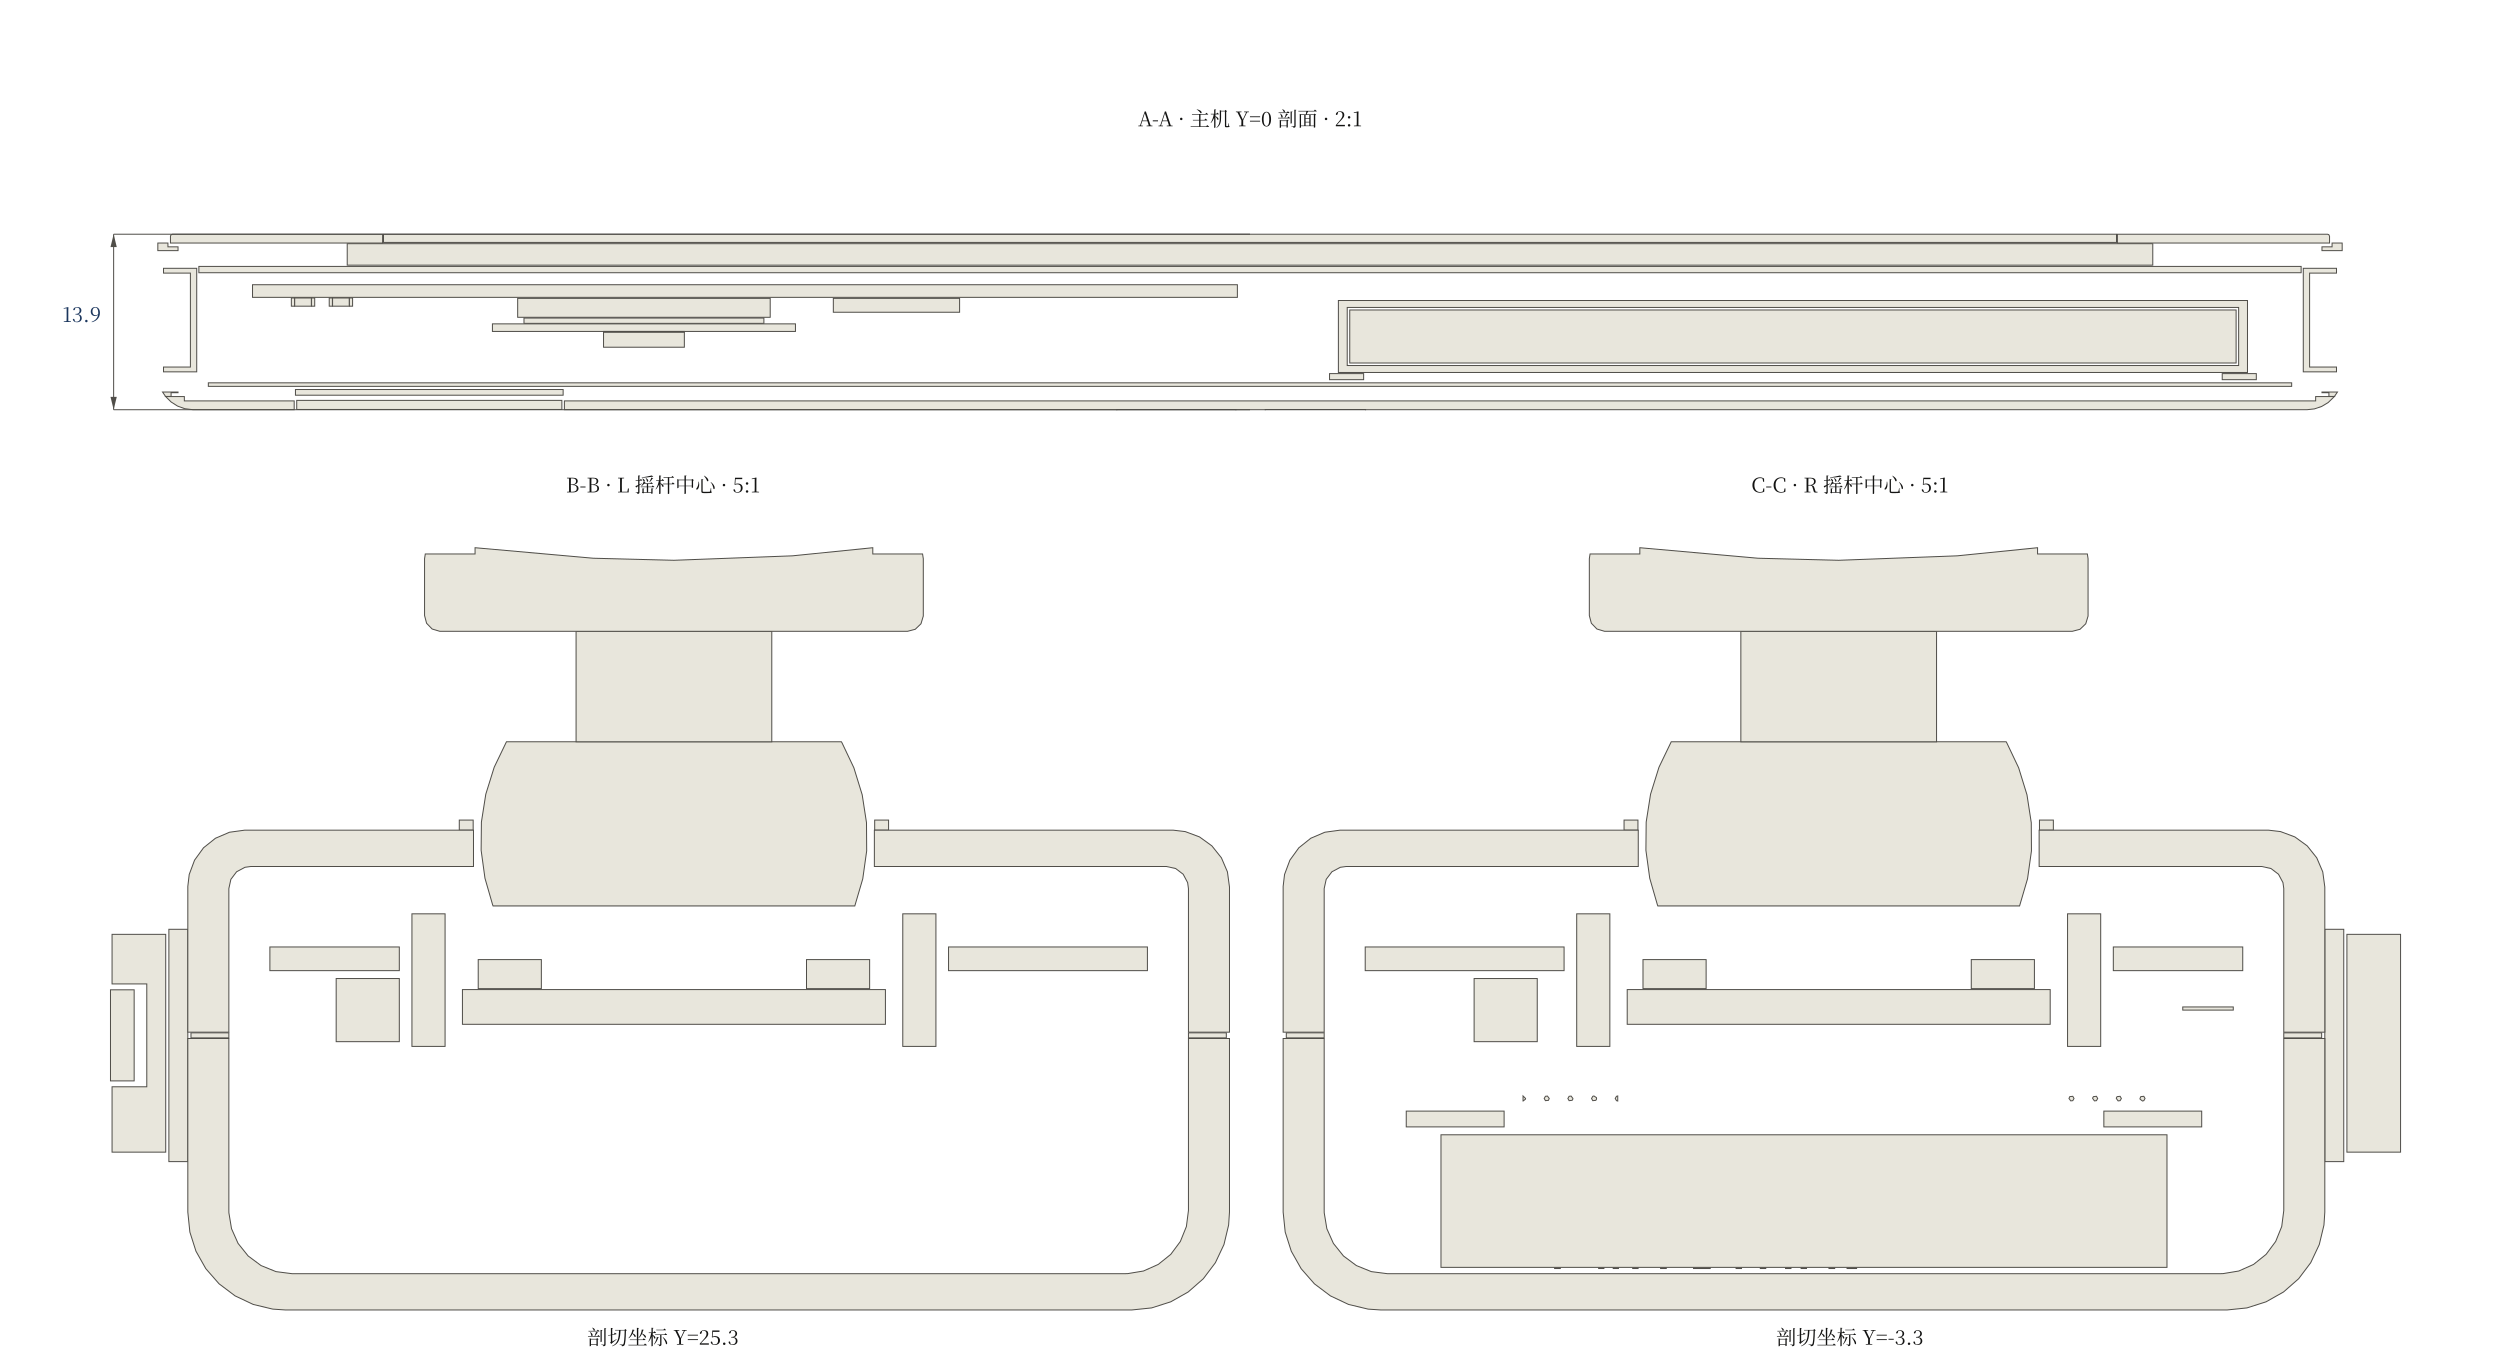
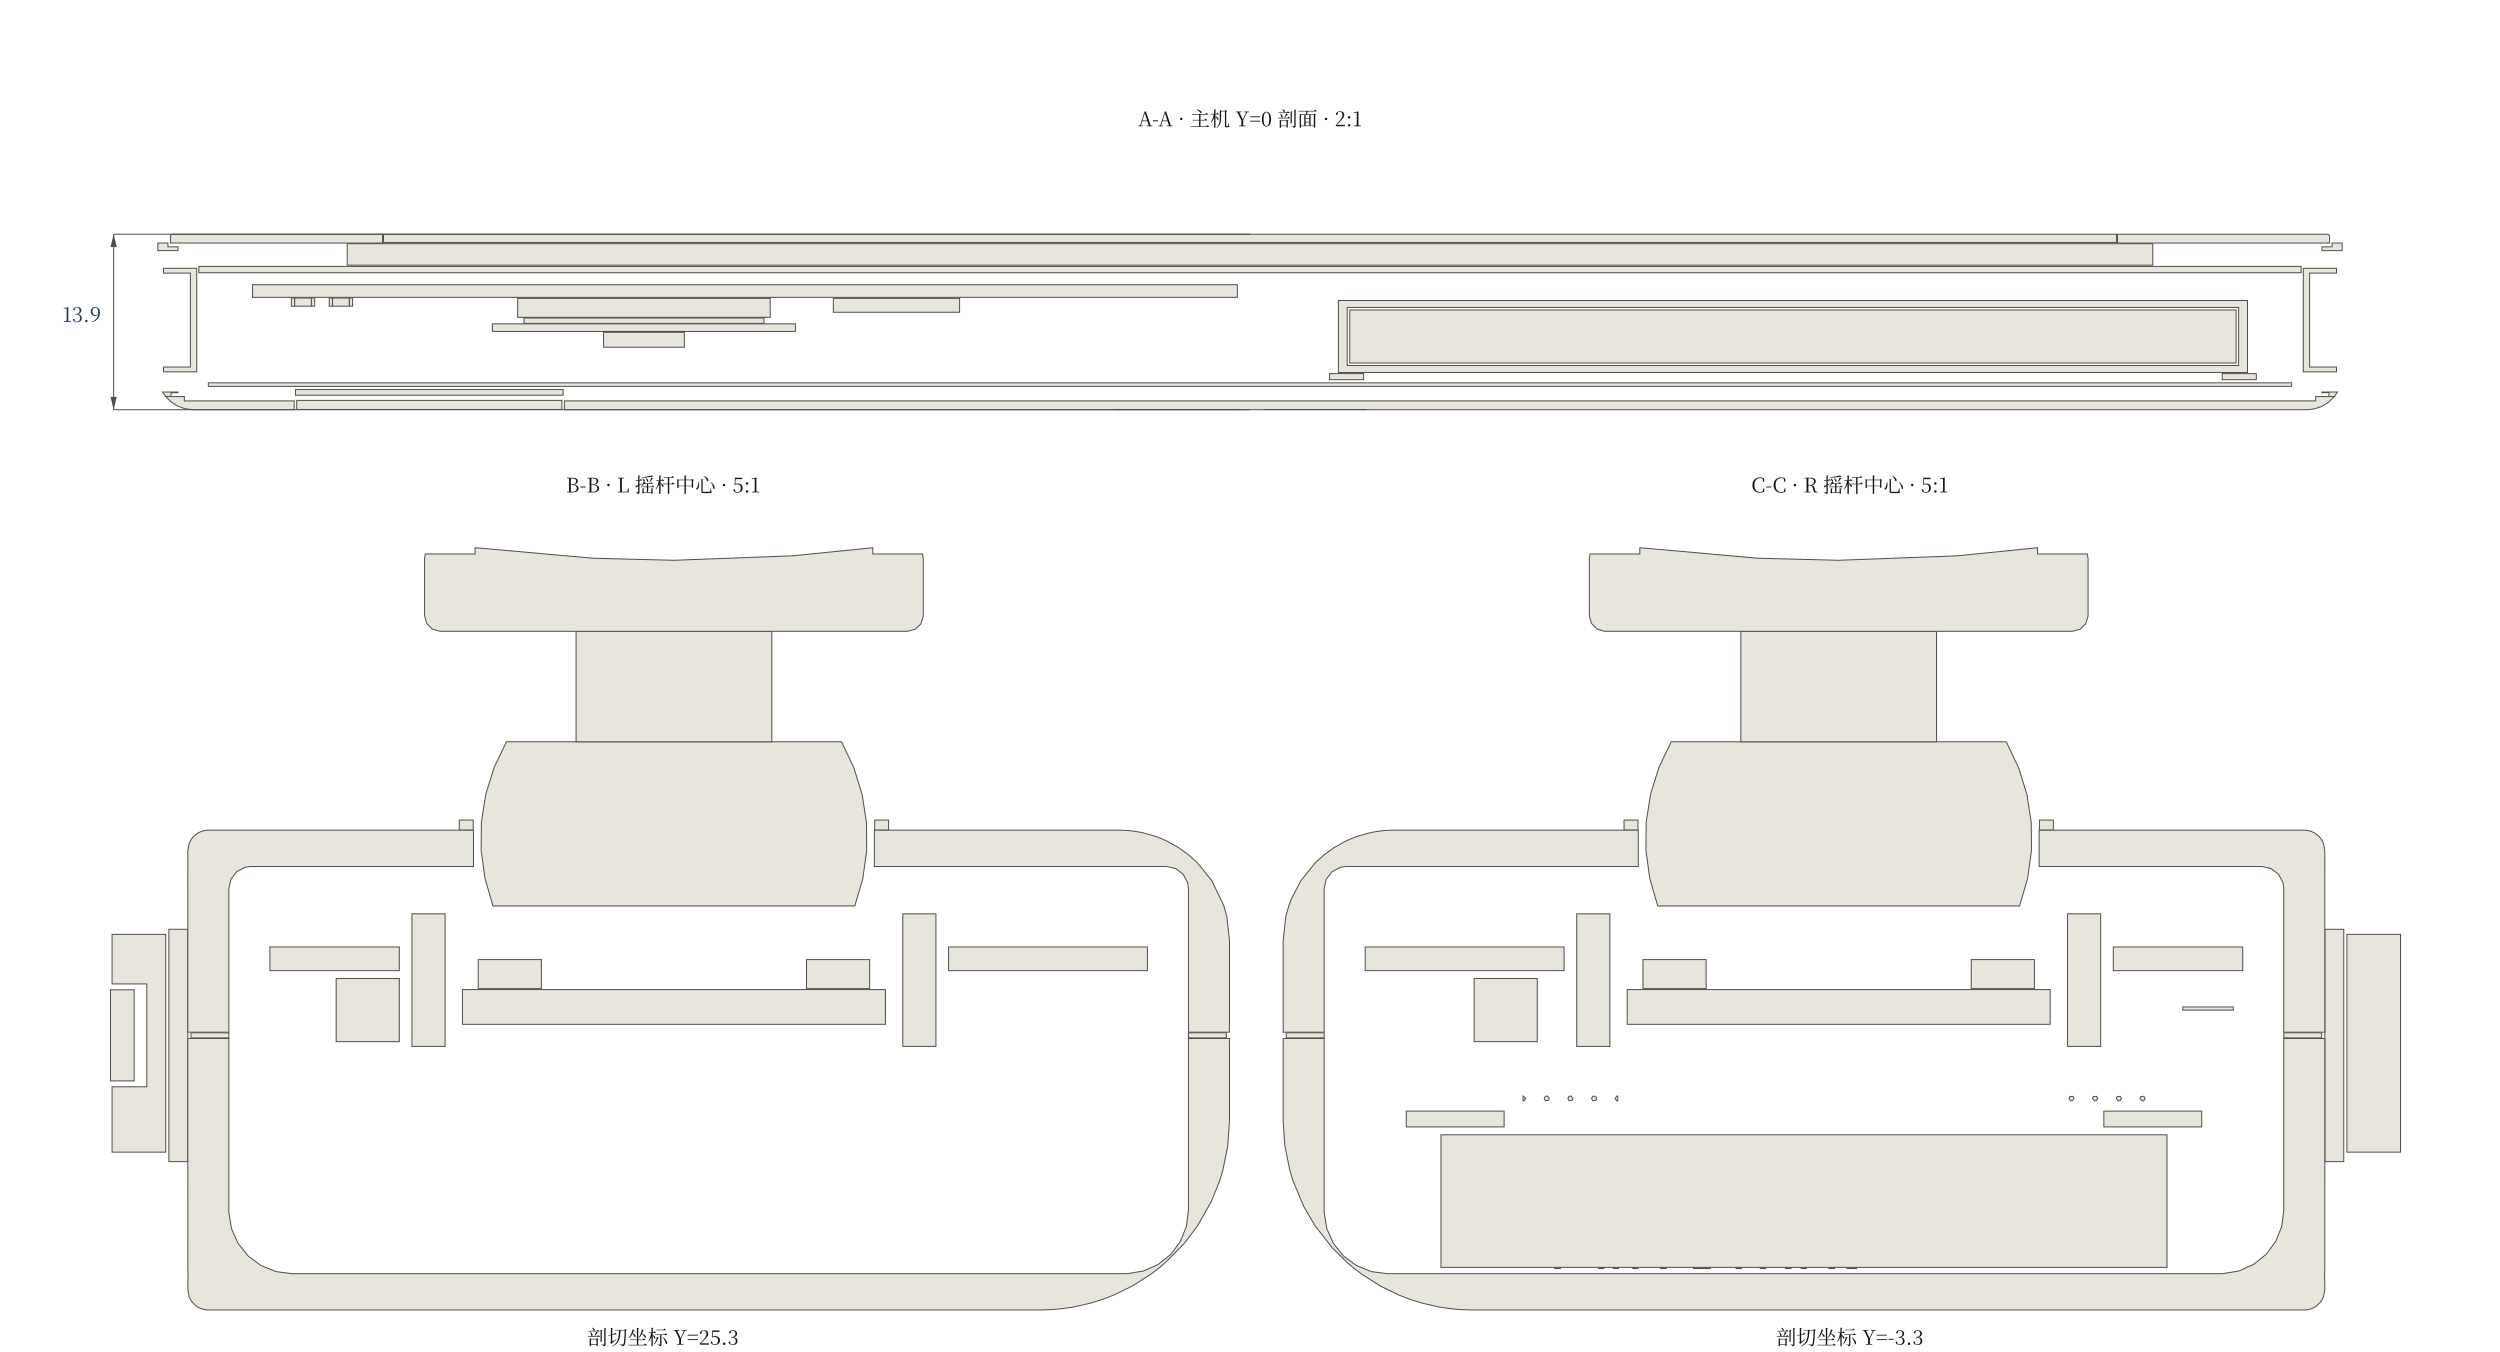
<svg xmlns="http://www.w3.org/2000/svg" width="396mm" height="214mm" viewBox="0 0 396 214">
  <style>text {font-family:TsangerJinKai02, Noto Serif CJK SC, serif;font-weight:400;}</style>
  <g data-cad-section="TabletSectionY0">
    <path d="M 60.744 38.4 L 335.256 38.4 L 335.256 37.1 L 60.744 37.1 L 60.744 38.4 Z" fill="#e8e6dc" fill-rule="evenodd" stroke="#504e49" stroke-width="0.16" />
    <path d="M 55 42 L 341 42 L 341 38.6 L 55 38.6 L 55 42 Z" fill="#e8e6dc" fill-rule="evenodd" stroke="#504e49" stroke-width="0.16" />
    <path d="M 335.396 38.5 L 369 38.5 L 369 37.42 L 368.878 37.168 L 368.68 37.1 L 335.396 37.1 L 335.396 38.5 Z" fill="#e8e6dc" fill-rule="evenodd" stroke="#504e49" stroke-width="0.16" />
    <path d="M 27 37.42 L 27 38.5 L 60.604 38.5 L 60.604 37.1 L 27.32 37.1 L 27.068 37.222 L 27 37.42 Z" fill="#e8e6dc" fill-rule="evenodd" stroke="#504e49" stroke-width="0.16" />
    <path d="M 47 64.86 L 89 64.86 L 89 63.42 L 47 63.42 L 47 64.86 Z" fill="#e8e6dc" fill-rule="evenodd" stroke="#504e49" stroke-width="0.16" />
    <path d="M 176.896 64.9 L 195.767 64.9 L 195.767 64.873 L 195.767 64.864 L 176.896 64.864 L 176.896 64.9 Z" fill="#e8e6dc" fill-rule="evenodd" stroke="#504e49" stroke-width="0.16" />
    <path d="M 200.415 64.9 L 216.308 64.9 L 216.308 64.864 L 200.415 64.864 L 200.415 64.9 Z" fill="#e8e6dc" fill-rule="evenodd" stroke="#504e49" stroke-width="0.16" />
    <path d="M 82 50.26 L 122 50.26 L 122 47.26 L 82 47.26 L 82 50.26 Z" fill="#e8e6dc" fill-rule="evenodd" stroke="#504e49" stroke-width="0.16" />
    <path d="M 132 49.46 L 152 49.46 L 152 47.26 L 132 47.26 L 132 49.46 Z" fill="#e8e6dc" fill-rule="evenodd" stroke="#504e49" stroke-width="0.16" />
    <path d="M 55.35 48.5 L 55.85 48.5 L 55.85 47.2 L 55.35 47.2 L 55.35 48.5 Z" fill="#e8e6dc" fill-rule="evenodd" stroke="#504e49" stroke-width="0.16" />
    <path d="M 52.15 48.5 L 52.65 48.5 L 52.65 47.2 L 52.15 47.2 L 52.15 48.5 Z" fill="#e8e6dc" fill-rule="evenodd" stroke="#504e49" stroke-width="0.16" />
    <path d="M 49.35 48.5 L 49.85 48.5 L 49.85 47.2 L 49.35 47.2 L 49.35 48.5 Z" fill="#e8e6dc" fill-rule="evenodd" stroke="#504e49" stroke-width="0.16" />
    <path d="M 46.15 48.5 L 46.65 48.5 L 46.65 47.2 L 46.15 47.2 L 46.15 48.5 Z" fill="#e8e6dc" fill-rule="evenodd" stroke="#504e49" stroke-width="0.16" />
    <path d="M 83 51.22 L 121 51.22 L 121 50.38 L 83 50.38 L 83 51.22 Z" fill="#e8e6dc" fill-rule="evenodd" stroke="#504e49" stroke-width="0.16" />
    <path d="M 78 52.5 L 126 52.5 L 126 51.3 L 78 51.3 L 78 52.5 Z" fill="#e8e6dc" fill-rule="evenodd" stroke="#504e49" stroke-width="0.16" />
    <path d="M 95.6 55 L 108.4 55 L 108.4 52.6 L 95.6 52.6 L 95.6 55 Z" fill="#e8e6dc" fill-rule="evenodd" stroke="#504e49" stroke-width="0.16" />
    <path d="M 25.003 38.5 L 25 38.6 L 25 39.7 L 28.2 39.7 L 28.2 39.1 L 26.6 39.1 L 26.6 38.5 L 25.003 38.5 Z" fill="#e8e6dc" fill-rule="evenodd" stroke="#504e49" stroke-width="0.16" />
    <path d="M 370.997 38.5 L 369.4 38.5 L 369.4 39.1 L 367.8 39.1 L 367.8 39.7 L 371 39.7 L 371 38.6 L 370.997 38.5 Z" fill="#e8e6dc" fill-rule="evenodd" stroke="#504e49" stroke-width="0.16" />
    <path d="M 368.9 62.2 L 368.9 62.8 L 369.772 62.8 L 370.25 62.1 L 367.8 62.1 L 367.8 62.2 L 368.9 62.2 Z" fill="#e8e6dc" fill-rule="evenodd" stroke="#504e49" stroke-width="0.16" />
    <path d="M 25.75 62.1 L 26.229 62.8 L 27.1 62.8 L 27.1 62.2 L 28.2 62.2 L 28.2 62.1 L 25.75 62.1 Z" fill="#e8e6dc" fill-rule="evenodd" stroke="#504e49" stroke-width="0.16" />
    <path d="M 364.84 58.9 L 370.1 58.9 L 370.1 58.14 L 365.84 58.14 L 365.84 43.26 L 370.1 43.26 L 370.1 42.5 L 364.84 42.5 L 364.84 58.9 Z" fill="#e8e6dc" fill-rule="evenodd" stroke="#504e49" stroke-width="0.16" />
    <path d="M 25.9 58.14 L 25.9 58.9 L 31.16 58.9 L 31.16 42.5 L 25.9 42.5 L 25.9 43.26 L 30.16 43.26 L 30.16 58.14 L 25.9 58.14 Z" fill="#e8e6dc" fill-rule="evenodd" stroke="#504e49" stroke-width="0.16" />
    <path d="M 46.8 62.6 L 89.2 62.6 L 89.2 61.7 L 46.8 61.7 L 46.8 62.6 Z" fill="#e8e6dc" fill-rule="evenodd" stroke="#504e49" stroke-width="0.16" />
    <path d="M 33 61.2 L 363 61.2 L 363 60.64 L 33 60.64 L 33 61.2 Z" fill="#e8e6dc" fill-rule="evenodd" stroke="#504e49" stroke-width="0.16" />
    <path d="M 212 59 L 356 59 L 356 47.6 L 212 47.6 L 212 59 Z M 354.6 48.7 L 354.6 57.9 L 213.4 57.9 L 213.4 48.7 L 354.6 48.7 Z" fill="#e8e6dc" fill-rule="evenodd" stroke="#504e49" stroke-width="0.16" />
    <path d="M 213.8 57.5 L 354.2 57.5 L 354.2 49.1 L 213.8 49.1 L 213.8 57.5 Z" fill="#e8e6dc" fill-rule="evenodd" stroke="#504e49" stroke-width="0.16" />
    <path d="M 352 60.14 L 357.4 60.14 L 357.4 59.18 L 352 59.18 L 352 60.14 Z" fill="#e8e6dc" fill-rule="evenodd" stroke="#504e49" stroke-width="0.16" />
    <path d="M 216 59.18 L 210.6 59.18 L 210.6 60.14 L 216 60.14 L 216 59.18 Z" fill="#e8e6dc" fill-rule="evenodd" stroke="#504e49" stroke-width="0.16" />
    <path d="M 40 47.1 L 196 47.1 L 196 45.1 L 40 45.1 L 40 47.1 Z" fill="#e8e6dc" fill-rule="evenodd" stroke="#504e49" stroke-width="0.16" />
    <path d="M 52.68 48.5 L 55.32 48.5 L 55.32 47.2 L 52.68 47.2 L 52.68 48.5 Z" fill="#e8e6dc" fill-rule="evenodd" stroke="#504e49" stroke-width="0.16" />
    <path d="M 46.68 48.5 L 49.32 48.5 L 49.32 47.2 L 46.68 47.2 L 46.68 48.5 Z" fill="#e8e6dc" fill-rule="evenodd" stroke="#504e49" stroke-width="0.16" />
    <path d="M 95.6 52.6 L 108.4 52.6 L 108.4 52.5 L 95.6 52.5 L 95.6 52.6 Z" fill="#e8e6dc" fill-rule="evenodd" stroke="#504e49" stroke-width="0.16" />
    <path d="M 31.5 43.2 L 364.5 43.2 L 364.5 42.2 L 31.5 42.2 L 31.5 43.2 Z" fill="#e8e6dc" fill-rule="evenodd" stroke="#504e49" stroke-width="0.16" />
    <path d="M 89.4 63.5 L 89.4 64.9 L 176.896 64.9 L 176.896 64.864 L 195.767 64.864 L 195.767 64.9 L 200.415 64.9 L 200.415 64.864 L 216.308 64.864 L 216.308 64.9 L 365.4 64.9 L 366.601 64.77 L 367.747 64.384 L 368.783 63.763 L 369.755 62.82 L 366.8 62.82 L 366.8 63.5 L 89.4 63.5 Z" fill="#e8e6dc" fill-rule="evenodd" stroke="#504e49" stroke-width="0.16" />
    <path d="M 26.245 62.82 L 27.101 63.672 L 28.121 64.321 L 29.256 64.736 L 30.6 64.9 L 34.672 64.9 L 46.6 64.9 L 46.6 63.5 L 29.2 63.5 L 29.2 62.82 L 26.245 62.82 Z" fill="#e8e6dc" fill-rule="evenodd" stroke="#504e49" stroke-width="0.16" />
  </g>
  <text x="198" y="20" font-size="3.2" text-anchor="middle" fill="#141413">A-A · 主机 Y=0 剖面 · 2:1</text>
  <path d="M 198 64.9 L 18 64.9" stroke="#504e49" stroke-width="0.16" fill="none" />
  <path d="M 198 37.1 L 18 37.1" stroke="#504e49" stroke-width="0.16" fill="none" />
  <path d="M 18 64.9 L 18 37.1" stroke="#504e49" stroke-width="0.16" fill="none" />
  <polygon points="18,37.1 17.501,39.14 18.499,39.14" fill="#504e49" />
  <polygon points="18,64.9 18.499,62.86 17.501,62.86" fill="#504e49" />
  <text x="16" y="51" font-size="3.2" text-anchor="end" fill="#1B365D">13.9</text>
  <g data-cad-section="JoyLeftSection">
    <path d="M 194.25 163.6 L 188.25 163.6 L 188.25 164.4 L 194.25 164.4 L 194.25 163.6 Z" fill="#e8e6dc" fill-rule="evenodd" stroke="#504e49" stroke-width="0.16" />
    <path d="M 36.25 163.6 L 30.25 163.6 L 30.25 164.4 L 36.25 164.4 L 36.25 163.6 Z" fill="#e8e6dc" fill-rule="evenodd" stroke="#504e49" stroke-width="0.16" />
    <path d="M 72.75 129.9 L 72.75 131.5 L 74.95 131.5 L 74.95 129.9 L 72.75 129.9 Z" fill="#e8e6dc" fill-rule="evenodd" stroke="#504e49" stroke-width="0.16" />
    <path d="M 138.55 131.5 L 140.75 131.5 L 140.75 129.9 L 138.55 129.9 L 138.55 131.5 Z" fill="#e8e6dc" fill-rule="evenodd" stroke="#504e49" stroke-width="0.16" />
    <path d="M 80.221 117.5 L 78.282 121.529 L 76.95 125.798 L 76.255 130.215 L 76.211 134.686 L 76.819 139.116 L 78.026 143.301 L 78.1 143.5 L 135.4 143.5 L 136.66 139.21 L 137.282 134.782 L 137.253 130.311 L 136.572 125.892 L 135.254 121.619 L 133.385 117.685 L 133.279 117.5 L 80.221 117.5 Z" fill="#e8e6dc" fill-rule="evenodd" stroke="#504e49" stroke-width="0.16" />
    <path d="M 91.25 100 L 91.25 117.5 L 122.25 117.5 L 122.25 100 L 91.25 100 Z" fill="#e8e6dc" fill-rule="evenodd" stroke="#504e49" stroke-width="0.16" />
    <path d="M 67.25 88.5 L 67.25 97.5 L 67.57 98.724 L 68.449 99.635 L 69.661 99.998 L 69.75 100 L 143.75 100 L 144.974 99.68 L 145.885 98.801 L 146.248 97.589 L 146.25 97.5 L 146.25 88.5 L 146.135 87.75 L 138.25 87.75 L 138.25 86.758 L 125.524 88.044 L 106.75 88.75 L 93.964 88.423 L 75.25 86.758 L 75.25 87.75 L 67.365 87.75 L 67.25 88.5 Z" fill="#e8e6dc" fill-rule="evenodd" stroke="#504e49" stroke-width="0.16" />
    <path d="M 17.5 156.786 L 17.5 171.214 L 20.312 171.214 L 21.25 171.214 L 21.25 156.786 L 17.5 156.786 Z" fill="#e8e6dc" fill-rule="evenodd" stroke="#504e49" stroke-width="0.16" />
    <path d="M 181.75 150 L 150.25 150 L 150.25 153.75 L 181.75 153.75 L 181.75 150 Z" fill="#e8e6dc" fill-rule="evenodd" stroke="#504e49" stroke-width="0.16" />
    <path d="M 63.25 150 L 42.75 150 L 42.75 153.75 L 63.25 153.75 L 63.25 150 Z" fill="#e8e6dc" fill-rule="evenodd" stroke="#504e49" stroke-width="0.16" />
    <path d="M 143 165.75 L 148.25 165.75 L 148.25 144.75 L 143 144.75 L 143 165.75 Z" fill="#e8e6dc" fill-rule="evenodd" stroke="#504e49" stroke-width="0.16" />
    <path d="M 70.5 144.75 L 65.25 144.75 L 65.25 165.75 L 70.5 165.75 L 70.5 144.75 Z" fill="#e8e6dc" fill-rule="evenodd" stroke="#504e49" stroke-width="0.16" />
    <path d="M 73.25 162.25 L 140.25 162.25 L 140.25 158.125 L 140.25 156.75 L 73.25 156.75 L 73.25 162.25 Z" fill="#e8e6dc" fill-rule="evenodd" stroke="#504e49" stroke-width="0.16" />
    <path d="M 53.25 165 L 63.25 165 L 63.25 155 L 53.25 155 L 53.25 165 Z" fill="#e8e6dc" fill-rule="evenodd" stroke="#504e49" stroke-width="0.16" />
    <path d="M 26.75 147.2 L 26.75 184 L 29.75 184 L 29.75 147.2 L 26.75 147.2 Z" fill="#e8e6dc" fill-rule="evenodd" stroke="#504e49" stroke-width="0.16" />
    <path d="M 17.75 172.146 L 17.75 182.5 L 26.25 182.5 L 26.25 148 L 17.75 148 L 17.75 155.854 L 23.25 155.854 L 23.25 172.146 L 17.75 172.146 Z" fill="#e8e6dc" fill-rule="evenodd" stroke="#504e49" stroke-width="0.16" />
-     <path d="M 36.25 164.5 L 29.75 164.5 L 29.75 192 L 30.076 195.163 L 31.041 198.193 L 32.603 200.962 L 34.698 203.354 L 37.237 205.268 L 40.113 206.624 L 43.205 207.364 L 45.25 207.5 L 179.25 207.5 L 182.413 207.174 L 185.443 206.209 L 188.212 204.647 L 190.604 202.552 L 192.518 200.013 L 193.874 197.137 L 194.614 194.045 L 194.75 192 L 194.75 164.5 L 188.25 164.5 L 188.25 191.75 L 187.925 194.281 L 186.969 196.646 L 185.446 198.694 L 183.455 200.289 L 181.125 201.328 L 178.607 201.744 L 178.25 201.75 L 46.25 201.75 L 43.719 201.425 L 41.354 200.469 L 39.306 198.946 L 37.711 196.955 L 36.672 194.625 L 36.256 192.107 L 36.25 191.75 L 36.25 164.5 Z" fill="#e8e6dc" fill-rule="evenodd" stroke="#504e49" stroke-width="0.16" />
-     <path d="M 188.25 140.75 L 188.25 163.5 L 194.75 163.5 L 194.75 140.5 L 194.425 138.102 L 193.472 135.878 L 191.962 133.987 L 190.002 132.568 L 187.735 131.722 L 185.843 131.5 L 185.75 131.5 L 138.5 131.5 L 138.5 137.25 L 184.75 137.25 L 186.217 137.572 L 187.414 138.479 L 188.12 139.805 L 188.25 140.75 Z" fill="#e8e6dc" fill-rule="evenodd" stroke="#504e49" stroke-width="0.16" />
-     <path d="M 39.75 137.25 L 75 137.25 L 75 132.938 L 75 131.5 L 38.75 131.5 L 36.352 131.825 L 34.128 132.778 L 32.237 134.288 L 30.818 136.248 L 29.972 138.515 L 29.75 140.407 L 29.75 140.5 L 29.75 163.5 L 36.25 163.5 L 36.25 140.75 L 36.572 139.283 L 37.479 138.086 L 38.805 137.38 L 39.75 137.25 Z" fill="#e8e6dc" fill-rule="evenodd" stroke="#504e49" stroke-width="0.16" />
+     <path d="M 36.25 164.5 L 29.75 164.5 L 29.75 165.169 L 29.75 166.049 L 29.75 166.556 L 29.75 167.872 L 29.75 168.685 L 29.75 169.835 L 29.75 171.311 L 29.75 173.169 L 29.75 174.924 L 29.75 176.139 L 29.75 176.878 L 29.75 180.057 L 29.751 184.672 L 29.751 187.052 L 29.75 187.79 L 29.752 195.34 L 29.75 196.786 L 29.75 200.481 L 29.758 200.953 L 29.764 201.213 L 29.773 201.621 L 29.778 202.258 L 29.759 203.182 L 29.75 203.481 L 29.75 204.25 L 29.952 205.375 L 30.129 205.773 L 30.404 206.206 L 30.993 206.806 L 31.444 207.103 L 31.8 207.27 L 31.989 207.339 L 32.302 207.424 L 32.629 207.479 L 33 207.5 L 164.75 207.5 L 166.723 207.435 L 168.481 207.267 L 170.217 206.998 L 172.782 206.404 L 174.77 205.777 L 176.434 205.131 L 179.385 203.688 L 182.367 201.781 L 183.496 200.922 L 184.544 200.043 L 187.639 196.893 L 189.687 194.177 L 191.874 190.319 L 193.184 187.065 L 193.693 185.383 L 194.484 181.486 L 194.75 177.5 L 194.75 175.876 L 194.748 175.184 L 194.748 174.709 L 194.75 174.248 L 194.75 172.627 L 194.749 171.505 L 194.75 170.999 L 194.75 169.376 L 194.747 168.355 L 194.75 167.749 L 194.75 166.126 L 194.746 165.769 L 194.74 165.16 L 194.75 164.5 L 188.25 164.5 L 188.25 191.75 L 187.925 194.281 L 186.969 196.646 L 185.446 198.694 L 183.455 200.289 L 181.125 201.328 L 178.607 201.744 L 178.25 201.75 L 46.25 201.75 L 43.719 201.425 L 41.354 200.469 L 39.306 198.946 L 37.711 196.955 L 36.672 194.625 L 36.256 192.107 L 36.25 191.75 L 36.25 164.5 Z" fill="#e8e6dc" fill-rule="evenodd" stroke="#504e49" stroke-width="0.16" />
+     <path d="M 188.25 140.75 L 188.25 163.5 L 193.125 163.5 L 194.75 163.5 L 194.732 162.753 L 194.74 162.195 L 194.75 161.687 L 194.75 159.875 L 194.744 158.977 L 194.75 158.062 L 194.75 156.251 L 194.748 155.684 L 194.75 154.436 L 194.75 152.626 L 194.747 152.079 L 194.745 151.582 L 194.75 150.812 L 194.75 149 L 194.328 145.166 L 193.831 143.4 L 191.951 139.506 L 189.662 136.664 L 188.302 135.432 L 186.743 134.299 L 185.043 133.331 L 184.017 132.861 L 182.906 132.439 L 181.101 131.929 L 180.488 131.802 L 179.617 131.661 L 178.793 131.568 L 177.994 131.516 L 177.25 131.5 L 138.5 131.5 L 138.5 137.25 L 184.75 137.25 L 186.217 137.572 L 187.414 138.479 L 188.12 139.805 L 188.25 140.75 Z" fill="#e8e6dc" fill-rule="evenodd" stroke="#504e49" stroke-width="0.16" />
+     <path d="M 39.75 137.25 L 75 137.25 L 75 132.938 L 75 131.5 L 33 131.5 L 32.865 131.503 L 32.659 131.518 L 32.279 131.581 L 31.996 131.659 L 31.406 131.918 L 30.729 132.424 L 30.354 132.866 L 29.969 133.573 L 29.75 134.75 L 29.75 135.594 L 29.753 136.177 L 29.749 138.456 L 29.75 143.435 L 29.75 145.329 L 29.75 147.621 L 29.75 149.193 L 29.75 149.697 L 29.75 151.147 L 29.75 151.954 L 29.75 153.705 L 29.75 155.685 L 29.75 156.991 L 29.75 157.796 L 29.75 158.834 L 29.75 160.169 L 29.75 161.218 L 29.75 161.81 L 29.75 162.728 L 29.75 163.5 L 36.25 163.5 L 36.25 140.75 L 36.572 139.283 L 37.479 138.086 L 38.805 137.38 L 39.75 137.25 Z" fill="#e8e6dc" fill-rule="evenodd" stroke="#504e49" stroke-width="0.16" />
    <path d="M 127.75 156.6 L 137.75 156.6 L 137.75 152 L 127.75 152 L 127.75 156.6 Z" fill="#e8e6dc" fill-rule="evenodd" stroke="#504e49" stroke-width="0.16" />
    <path d="M 75.75 152 L 75.75 156.6 L 85.75 156.6 L 85.75 152 L 75.75 152 Z" fill="#e8e6dc" fill-rule="evenodd" stroke="#504e49" stroke-width="0.16" />
  </g>
  <text x="105" y="78" font-size="3.2" text-anchor="middle" fill="#141413">B-B · L 摇杆中心 · 5:1</text>
  <g data-cad-section="JoyRightSection">
    <path d="M 367.75 163.6 L 361.75 163.6 L 361.75 164.4 L 367.75 164.4 L 367.75 163.6 Z" fill="#e8e6dc" fill-rule="evenodd" stroke="#504e49" stroke-width="0.16" />
    <path d="M 209.75 163.6 L 203.75 163.6 L 203.75 164.4 L 209.75 164.4 L 209.75 163.6 Z" fill="#e8e6dc" fill-rule="evenodd" stroke="#504e49" stroke-width="0.16" />
    <path d="M 257.25 129.9 L 257.25 131.5 L 259.45 131.5 L 259.45 129.9 L 257.25 129.9 Z" fill="#e8e6dc" fill-rule="evenodd" stroke="#504e49" stroke-width="0.16" />
    <path d="M 323.05 131.5 L 325.25 131.5 L 325.25 129.9 L 323.05 129.9 L 323.05 131.5 Z" fill="#e8e6dc" fill-rule="evenodd" stroke="#504e49" stroke-width="0.16" />
    <path d="M 264.721 117.5 L 262.782 121.529 L 261.45 125.798 L 260.755 130.215 L 260.711 134.686 L 261.319 139.116 L 262.526 143.301 L 262.6 143.5 L 319.9 143.5 L 321.16 139.21 L 321.782 134.782 L 321.753 130.311 L 321.072 125.892 L 319.754 121.619 L 317.885 117.685 L 317.779 117.5 L 264.721 117.5 Z" fill="#e8e6dc" fill-rule="evenodd" stroke="#504e49" stroke-width="0.16" />
    <path d="M 275.75 100 L 275.75 117.5 L 306.75 117.5 L 306.75 100 L 275.75 100 Z" fill="#e8e6dc" fill-rule="evenodd" stroke="#504e49" stroke-width="0.16" />
    <path d="M 251.75 88.5 L 251.75 97.5 L 252.07 98.724 L 252.949 99.635 L 254.161 99.998 L 254.25 100 L 328.25 100 L 329.474 99.68 L 330.385 98.801 L 330.748 97.589 L 330.75 97.5 L 330.75 88.5 L 330.635 87.75 L 322.75 87.75 L 322.75 86.758 L 310.024 88.044 L 291.25 88.75 L 278.464 88.423 L 259.75 86.758 L 259.75 87.75 L 251.865 87.75 L 251.75 88.5 Z" fill="#e8e6dc" fill-rule="evenodd" stroke="#504e49" stroke-width="0.16" />
    <path d="M 247.75 150 L 216.25 150 L 216.25 153.75 L 247.75 153.75 L 247.75 150 Z" fill="#e8e6dc" fill-rule="evenodd" stroke="#504e49" stroke-width="0.16" />
    <path d="M 355.25 150 L 334.75 150 L 334.75 153.75 L 355.25 153.75 L 355.25 150 Z" fill="#e8e6dc" fill-rule="evenodd" stroke="#504e49" stroke-width="0.16" />
    <path d="M 228.25 200.75 L 343.25 200.75 L 343.25 179.75 L 228.25 179.75 L 228.25 200.75 Z" fill="#e8e6dc" fill-rule="evenodd" stroke="#504e49" stroke-width="0.16" />
    <path d="M 268.252 200.935 L 270.898 200.935 L 270.898 200.875 L 268.252 200.875 L 268.252 200.935 Z" fill="#e8e6dc" fill-rule="evenodd" stroke="#504e49" stroke-width="0.16" />
    <path d="M 294.083 200.935 L 294.083 200.875 L 292.573 200.875 L 292.573 200.935 L 294.083 200.935 Z" fill="#e8e6dc" fill-rule="evenodd" stroke="#504e49" stroke-width="0.16" />
    <path d="M 263.033 200.935 L 263.939 200.935 L 263.939 200.875 L 263.033 200.875 L 263.033 200.935 Z" fill="#e8e6dc" fill-rule="evenodd" stroke="#504e49" stroke-width="0.16" />
    <path d="M 289.707 200.935 L 290.613 200.935 L 290.613 200.875 L 289.707 200.875 L 289.707 200.935 Z" fill="#e8e6dc" fill-rule="evenodd" stroke="#504e49" stroke-width="0.16" />
    <path d="M 246.249 200.935 L 247.154 200.935 L 247.154 200.875 L 246.249 200.875 L 246.249 200.935 Z" fill="#e8e6dc" fill-rule="evenodd" stroke="#504e49" stroke-width="0.16" />
    <path d="M 275.856 200.935 L 275.856 200.875 L 274.994 200.875 L 274.994 200.935 L 275.856 200.935 Z" fill="#e8e6dc" fill-rule="evenodd" stroke="#504e49" stroke-width="0.16" />
    <path d="M 279.696 200.935 L 279.696 200.875 L 278.833 200.875 L 278.833 200.935 L 279.696 200.935 Z" fill="#e8e6dc" fill-rule="evenodd" stroke="#504e49" stroke-width="0.16" />
    <path d="M 282.826 200.875 L 282.826 200.935 L 283.688 200.935 L 283.688 200.875 L 282.826 200.875 Z" fill="#e8e6dc" fill-rule="evenodd" stroke="#504e49" stroke-width="0.16" />
    <path d="M 258.618 200.875 L 258.618 200.935 L 259.476 200.935 L 259.476 200.875 L 258.618 200.875 Z" fill="#e8e6dc" fill-rule="evenodd" stroke="#504e49" stroke-width="0.16" />
    <path d="M 285.292 200.875 L 285.292 200.935 L 286.149 200.935 L 286.149 200.875 L 285.292 200.875 Z" fill="#e8e6dc" fill-rule="evenodd" stroke="#504e49" stroke-width="0.16" />
    <path d="M 253.224 200.875 L 253.224 200.935 L 254.058 200.935 L 254.058 200.875 L 253.224 200.875 Z" fill="#e8e6dc" fill-rule="evenodd" stroke="#504e49" stroke-width="0.16" />
    <path d="M 256.365 200.935 L 256.365 200.875 L 255.532 200.875 L 255.532 200.935 L 256.365 200.935 Z" fill="#e8e6dc" fill-rule="evenodd" stroke="#504e49" stroke-width="0.16" />
    <path d="M 333.25 178.5 L 348.75 178.5 L 348.75 176 L 333.25 176 L 333.25 178.5 Z" fill="#e8e6dc" fill-rule="evenodd" stroke="#504e49" stroke-width="0.16" />
    <path d="M 238.25 176 L 222.75 176 L 222.75 178.5 L 238.25 178.5 L 238.25 176 Z" fill="#e8e6dc" fill-rule="evenodd" stroke="#504e49" stroke-width="0.16" />
    <path d="M 327.5 165.75 L 332.75 165.75 L 332.75 144.75 L 327.5 144.75 L 327.5 165.75 Z" fill="#e8e6dc" fill-rule="evenodd" stroke="#504e49" stroke-width="0.16" />
    <path d="M 255 144.75 L 249.75 144.75 L 249.75 165.75 L 255 165.75 L 255 144.75 Z" fill="#e8e6dc" fill-rule="evenodd" stroke="#504e49" stroke-width="0.16" />
    <path d="M 257.75 162.25 L 324.75 162.25 L 324.75 158.125 L 324.75 156.75 L 257.75 156.75 L 257.75 162.25 Z" fill="#e8e6dc" fill-rule="evenodd" stroke="#504e49" stroke-width="0.16" />
    <path d="M 233.5 165 L 243.5 165 L 243.5 155 L 233.5 155 L 233.5 165 Z" fill="#e8e6dc" fill-rule="evenodd" stroke="#504e49" stroke-width="0.16" />
    <path d="M 345.75 160 L 353.75 160 L 353.75 159.5 L 345.75 159.5 L 345.75 160 Z" fill="#e8e6dc" fill-rule="evenodd" stroke="#504e49" stroke-width="0.16" />
    <path d="M 328.525 174 L 328.326 173.654 L 327.852 173.708 L 327.725 173.997 L 328.007 174.382 L 328.326 174.346 L 328.525 174 Z" fill="#e8e6dc" fill-rule="evenodd" stroke="#504e49" stroke-width="0.16" />
    <path d="M 252.1 174 L 252.299 174.346 L 252.773 174.292 L 252.877 174.134 L 252.9 173.997 L 252.877 173.866 L 252.48 173.601 L 252.299 173.654 L 252.1 174 Z" fill="#e8e6dc" fill-rule="evenodd" stroke="#504e49" stroke-width="0.16" />
    <path d="M 339.775 174 L 339.576 173.654 L 339.102 173.708 L 338.975 173.997 L 338.99 174.108 L 339.368 174.4 L 339.576 174.346 L 339.775 174 Z" fill="#e8e6dc" fill-rule="evenodd" stroke="#504e49" stroke-width="0.16" />
    <path d="M 244.6 174 L 244.799 174.346 L 245.273 174.292 L 245.4 173.997 L 245.111 173.616 L 244.799 173.654 L 244.6 174 Z" fill="#e8e6dc" fill-rule="evenodd" stroke="#504e49" stroke-width="0.16" />
    <path d="M 332.275 174 L 332.076 173.654 L 331.602 173.708 L 331.493 173.88 L 331.475 173.997 L 331.757 174.382 L 332.076 174.346 L 332.275 174 Z" fill="#e8e6dc" fill-rule="evenodd" stroke="#504e49" stroke-width="0.16" />
    <path d="M 248.35 174 L 248.549 174.346 L 249.023 174.292 L 249.134 174.112 L 249.15 173.997 L 248.862 173.616 L 248.549 173.654 L 248.35 174 Z" fill="#e8e6dc" fill-rule="evenodd" stroke="#504e49" stroke-width="0.16" />
    <path d="M 336.025 174 L 335.826 173.654 L 335.352 173.708 L 335.24 173.89 L 335.225 173.999 L 335.509 174.383 L 335.826 174.346 L 336.025 174 Z" fill="#e8e6dc" fill-rule="evenodd" stroke="#504e49" stroke-width="0.16" />
    <path d="M 256.25 173.6 L 256.049 173.654 L 255.85 174 L 256.048 174.345 L 256.25 174.4 L 256.25 173.6 Z" fill="#e8e6dc" fill-rule="evenodd" stroke="#504e49" stroke-width="0.16" />
    <path d="M 241.25 173.6 L 241.25 174.4 L 241.265 174.4 L 241.636 174.104 L 241.65 173.995 L 241.25 173.6 Z" fill="#e8e6dc" fill-rule="evenodd" stroke="#504e49" stroke-width="0.16" />
    <path d="M 368.25 184 L 371.25 184 L 371.25 147.2 L 368.25 147.2 L 368.25 184 Z" fill="#e8e6dc" fill-rule="evenodd" stroke="#504e49" stroke-width="0.16" />
    <path d="M 371.75 182.5 L 380.25 182.5 L 380.25 148 L 371.75 148 L 371.75 182.5 Z" fill="#e8e6dc" fill-rule="evenodd" stroke="#504e49" stroke-width="0.16" />
-     <path d="M 209.75 164.5 L 203.25 164.5 L 203.25 192 L 203.576 195.163 L 204.541 198.193 L 206.103 200.962 L 208.198 203.354 L 210.737 205.268 L 213.613 206.624 L 216.705 207.364 L 218.75 207.5 L 352.75 207.5 L 355.913 207.174 L 358.943 206.209 L 361.712 204.647 L 364.104 202.552 L 366.018 200.013 L 367.374 197.137 L 368.115 194.045 L 368.25 192 L 368.25 164.5 L 361.75 164.5 L 361.75 191.75 L 361.425 194.281 L 360.469 196.646 L 358.946 198.694 L 356.955 200.289 L 354.625 201.328 L 352.107 201.744 L 351.75 201.75 L 219.75 201.75 L 217.219 201.425 L 214.854 200.469 L 212.806 198.946 L 211.211 196.955 L 210.172 194.625 L 209.756 192.107 L 209.75 191.75 L 209.75 164.5 Z" fill="#e8e6dc" fill-rule="evenodd" stroke="#504e49" stroke-width="0.16" />
-     <path d="M 213.25 137.25 L 259.5 137.25 L 259.5 131.5 L 212.25 131.5 L 209.852 131.825 L 207.628 132.778 L 205.737 134.288 L 204.318 136.248 L 203.472 138.515 L 203.25 140.407 L 203.25 140.5 L 203.25 163.5 L 209.75 163.5 L 209.75 140.75 L 210.072 139.283 L 210.979 138.086 L 212.305 137.38 L 213.25 137.25 Z" fill="#e8e6dc" fill-rule="evenodd" stroke="#504e49" stroke-width="0.16" />
-     <path d="M 361.75 140.75 L 361.75 163.5 L 368.25 163.5 L 368.25 140.5 L 367.925 138.102 L 366.972 135.878 L 365.462 133.987 L 363.502 132.568 L 361.235 131.722 L 359.343 131.5 L 359.25 131.5 L 323 131.5 L 323 137.25 L 358.25 137.25 L 359.717 137.572 L 360.914 138.479 L 361.62 139.805 L 361.75 140.75 Z" fill="#e8e6dc" fill-rule="evenodd" stroke="#504e49" stroke-width="0.16" />
+     <path d="M 368.25 196.786 L 368.248 195.313 L 368.249 187.052 L 368.25 182.445 L 368.25 179.753 L 368.25 177.25 L 368.25 175.598 L 368.25 173.706 L 368.25 169.361 L 368.25 165.947 L 368.25 164.5 L 361.75 164.5 L 361.75 191.75 L 361.425 194.281 L 360.469 196.646 L 358.946 198.694 L 356.955 200.289 L 354.625 201.328 L 352.107 201.744 L 351.75 201.75 L 219.75 201.75 L 217.219 201.425 L 214.854 200.469 L 212.806 198.946 L 211.211 196.955 L 210.172 194.625 L 209.756 192.107 L 209.75 191.75 L 209.75 164.5 L 203.25 164.5 L 203.26 165.16 L 203.254 165.769 L 203.25 166.126 L 203.25 167.749 L 203.253 168.355 L 203.25 169.376 L 203.25 170.999 L 203.251 171.505 L 203.25 172.627 L 203.25 174.248 L 203.252 174.709 L 203.252 175.184 L 203.25 175.876 L 203.25 177.5 L 203.516 181.486 L 204.307 185.383 L 204.816 187.065 L 206.511 191.104 L 208.313 194.177 L 211.043 197.671 L 213.456 200.043 L 214.504 200.922 L 215.633 201.781 L 218.615 203.688 L 221.566 205.131 L 223.23 205.777 L 225.218 206.404 L 227.783 206.998 L 229.519 207.267 L 231.277 207.435 L 233.25 207.5 L 365 207.5 L 365.362 207.48 L 365.689 207.426 L 366.011 207.339 L 366.2 207.27 L 366.556 207.103 L 367.007 206.806 L 367.596 206.206 L 367.871 205.773 L 368.048 205.375 L 368.25 204.25 L 368.25 203.481 L 368.229 202.759 L 368.222 202.264 L 368.227 201.615 L 368.242 200.949 L 368.25 200.481 L 368.25 196.786 Z" fill="#e8e6dc" fill-rule="evenodd" stroke="#504e49" stroke-width="0.16" />
+     <path d="M 213.25 137.25 L 259.5 137.25 L 259.5 131.5 L 220.75 131.5 L 220.006 131.516 L 219.207 131.568 L 218.383 131.661 L 217.512 131.802 L 216.899 131.929 L 215.094 132.439 L 213.983 132.861 L 212.957 133.331 L 211.257 134.299 L 209.698 135.432 L 208.338 136.664 L 206.049 139.506 L 204.502 142.502 L 204.169 143.4 L 203.672 145.166 L 203.25 149 L 203.25 150.812 L 203.255 151.582 L 203.253 152.079 L 203.25 152.626 L 203.25 154.436 L 203.252 155.684 L 203.25 156.251 L 203.25 158.062 L 203.256 158.977 L 203.25 159.875 L 203.25 161.687 L 203.26 162.195 L 203.268 162.753 L 203.25 163.5 L 209.75 163.5 L 209.75 140.75 L 210.072 139.283 L 210.979 138.086 L 212.305 137.38 L 213.25 137.25 Z" fill="#e8e6dc" fill-rule="evenodd" stroke="#504e49" stroke-width="0.16" />
+     <path d="M 361.75 163.5 L 368.25 163.5 L 368.25 162.728 L 368.25 161.218 L 368.25 158.865 L 368.25 157.48 L 368.25 155.646 L 368.25 151.574 L 368.25 148.912 L 368.25 147.312 L 368.25 144.852 L 368.25 143.254 L 368.251 138.469 L 368.247 136.438 L 368.25 135.594 L 368.25 134.75 L 368.031 133.573 L 367.646 132.866 L 367.271 132.424 L 366.594 131.918 L 366.004 131.659 L 365.721 131.581 L 365.341 131.518 L 365 131.5 L 323 131.5 L 323 137.25 L 358.25 137.25 L 359.717 137.572 L 360.914 138.479 L 361.62 139.805 L 361.75 140.75 L 361.75 163.5 Z" fill="#e8e6dc" fill-rule="evenodd" stroke="#504e49" stroke-width="0.16" />
    <path d="M 312.25 156.6 L 322.25 156.6 L 322.25 152 L 312.25 152 L 312.25 156.6 Z" fill="#e8e6dc" fill-rule="evenodd" stroke="#504e49" stroke-width="0.16" />
    <path d="M 260.25 152 L 260.25 156.6 L 270.25 156.6 L 270.25 152 L 260.25 152 Z" fill="#e8e6dc" fill-rule="evenodd" stroke="#504e49" stroke-width="0.16" />
  </g>
  <text x="293" y="78" font-size="3.2" text-anchor="middle" fill="#141413">C-C · R 摇杆中心 · 5:1</text>
  <text x="105" y="213" font-size="3.2" text-anchor="middle" fill="#141413">剖切坐标 Y=25.3</text>
  <text x="293" y="213" font-size="3.2" text-anchor="middle" fill="#141413">剖切坐标 Y=-3.3</text>
</svg>
